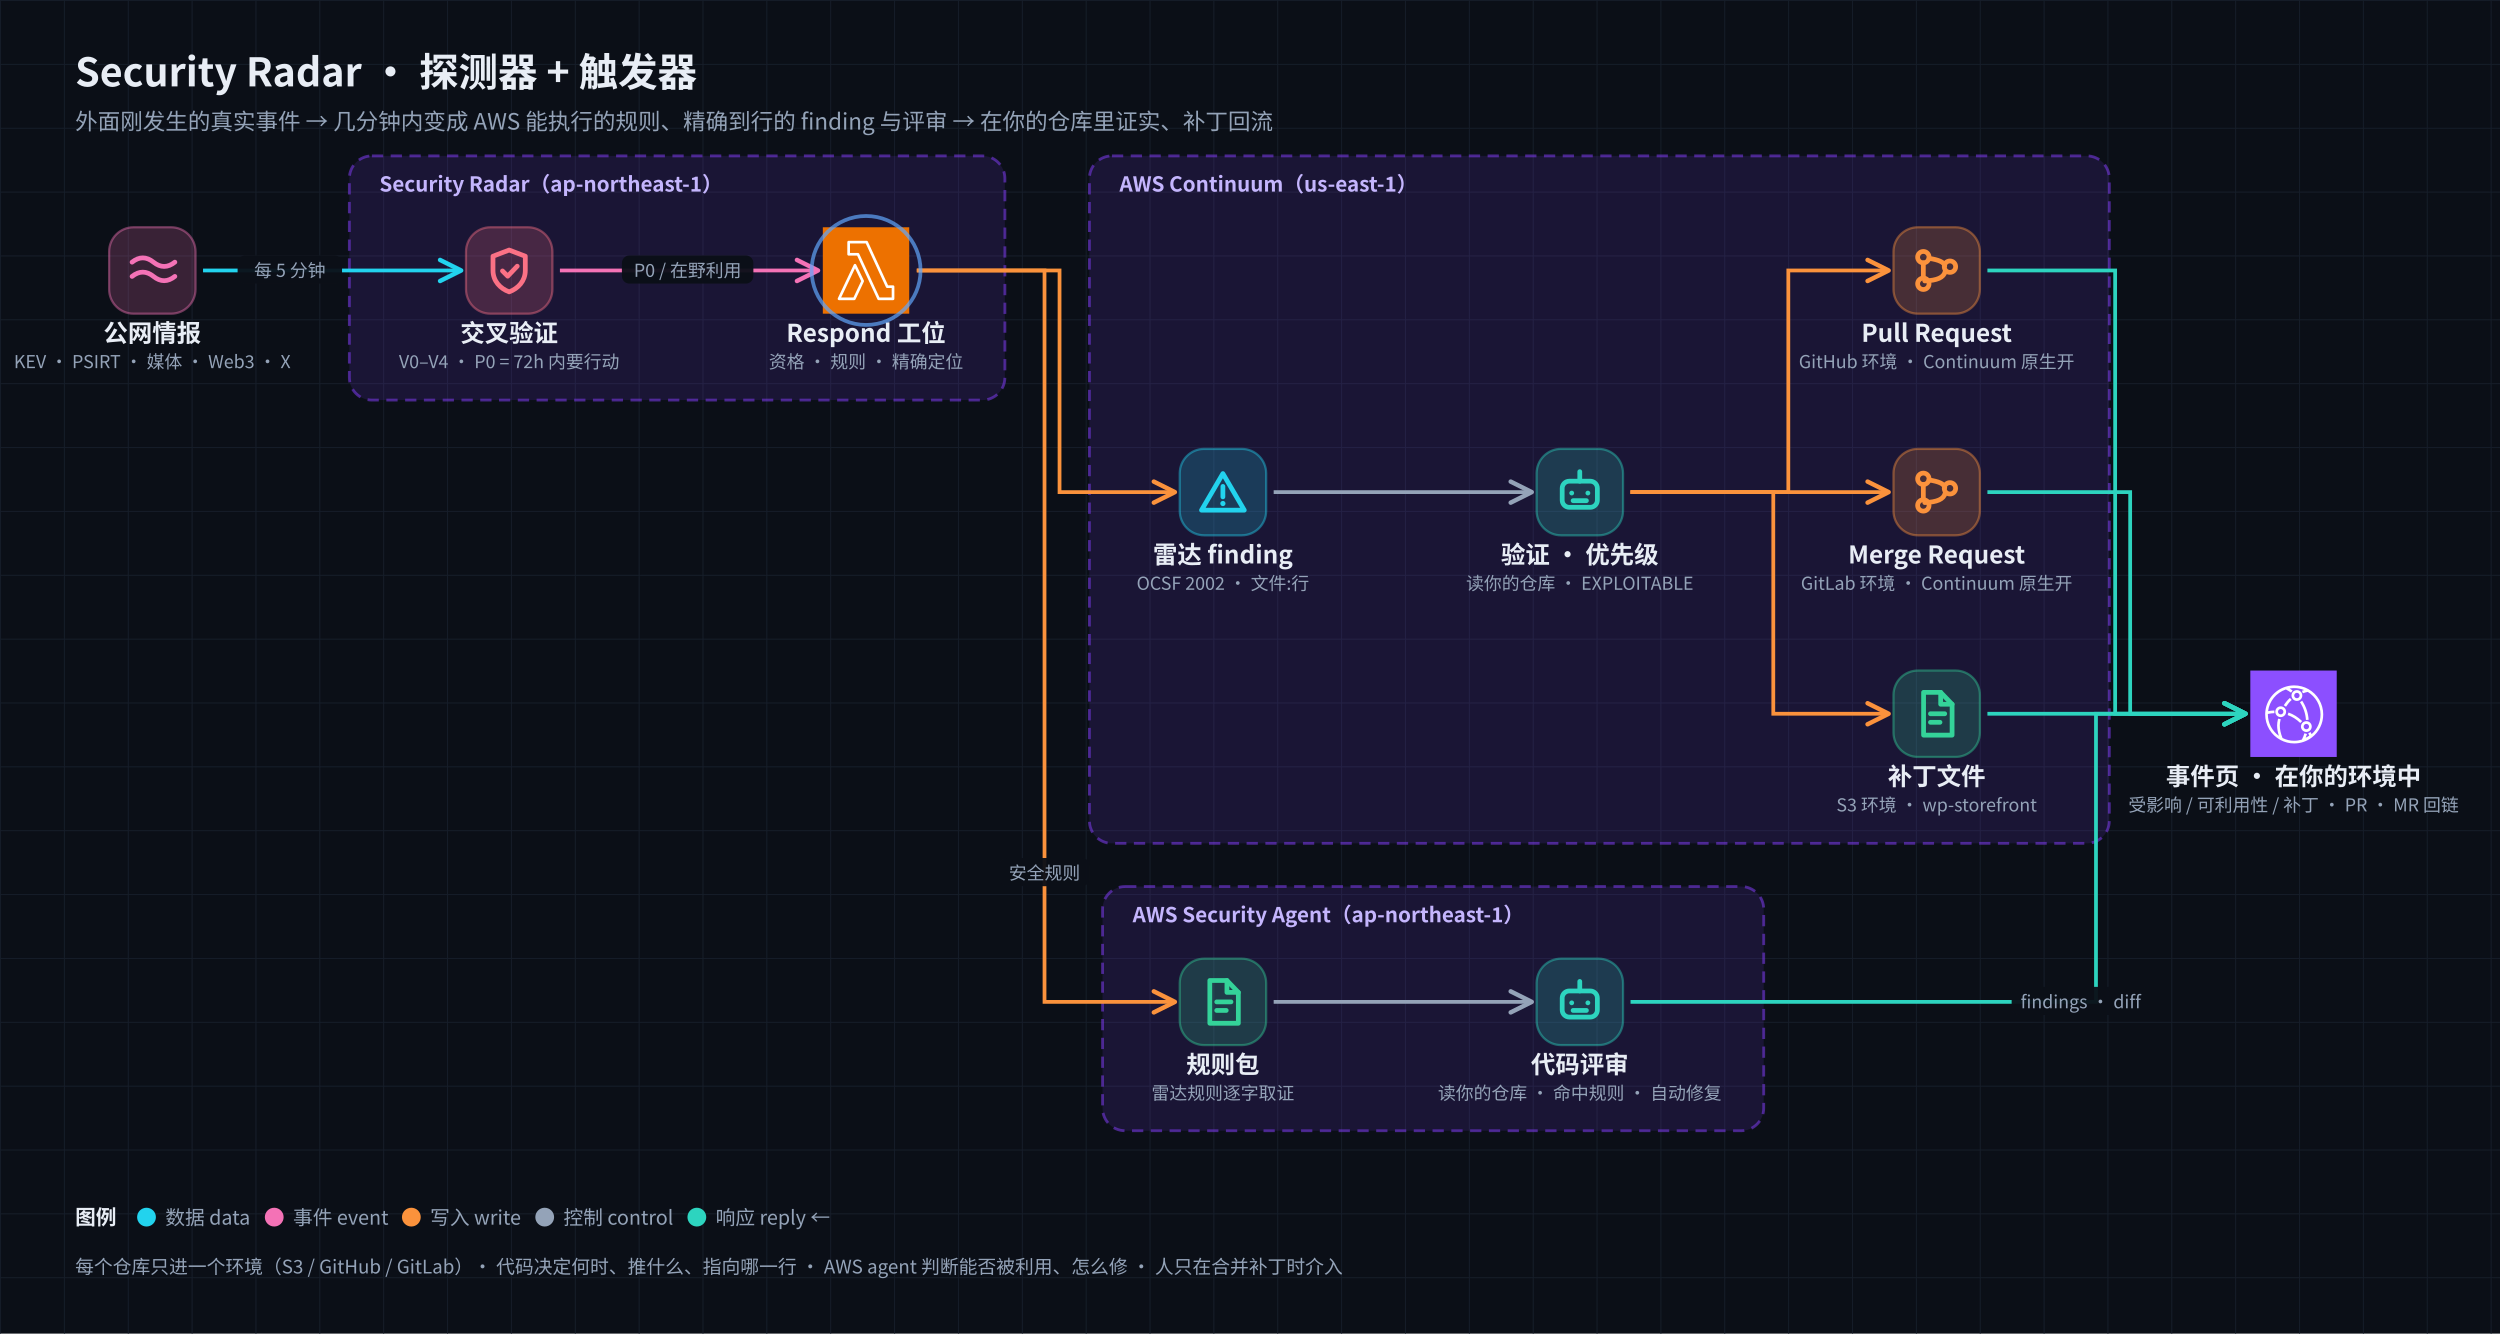
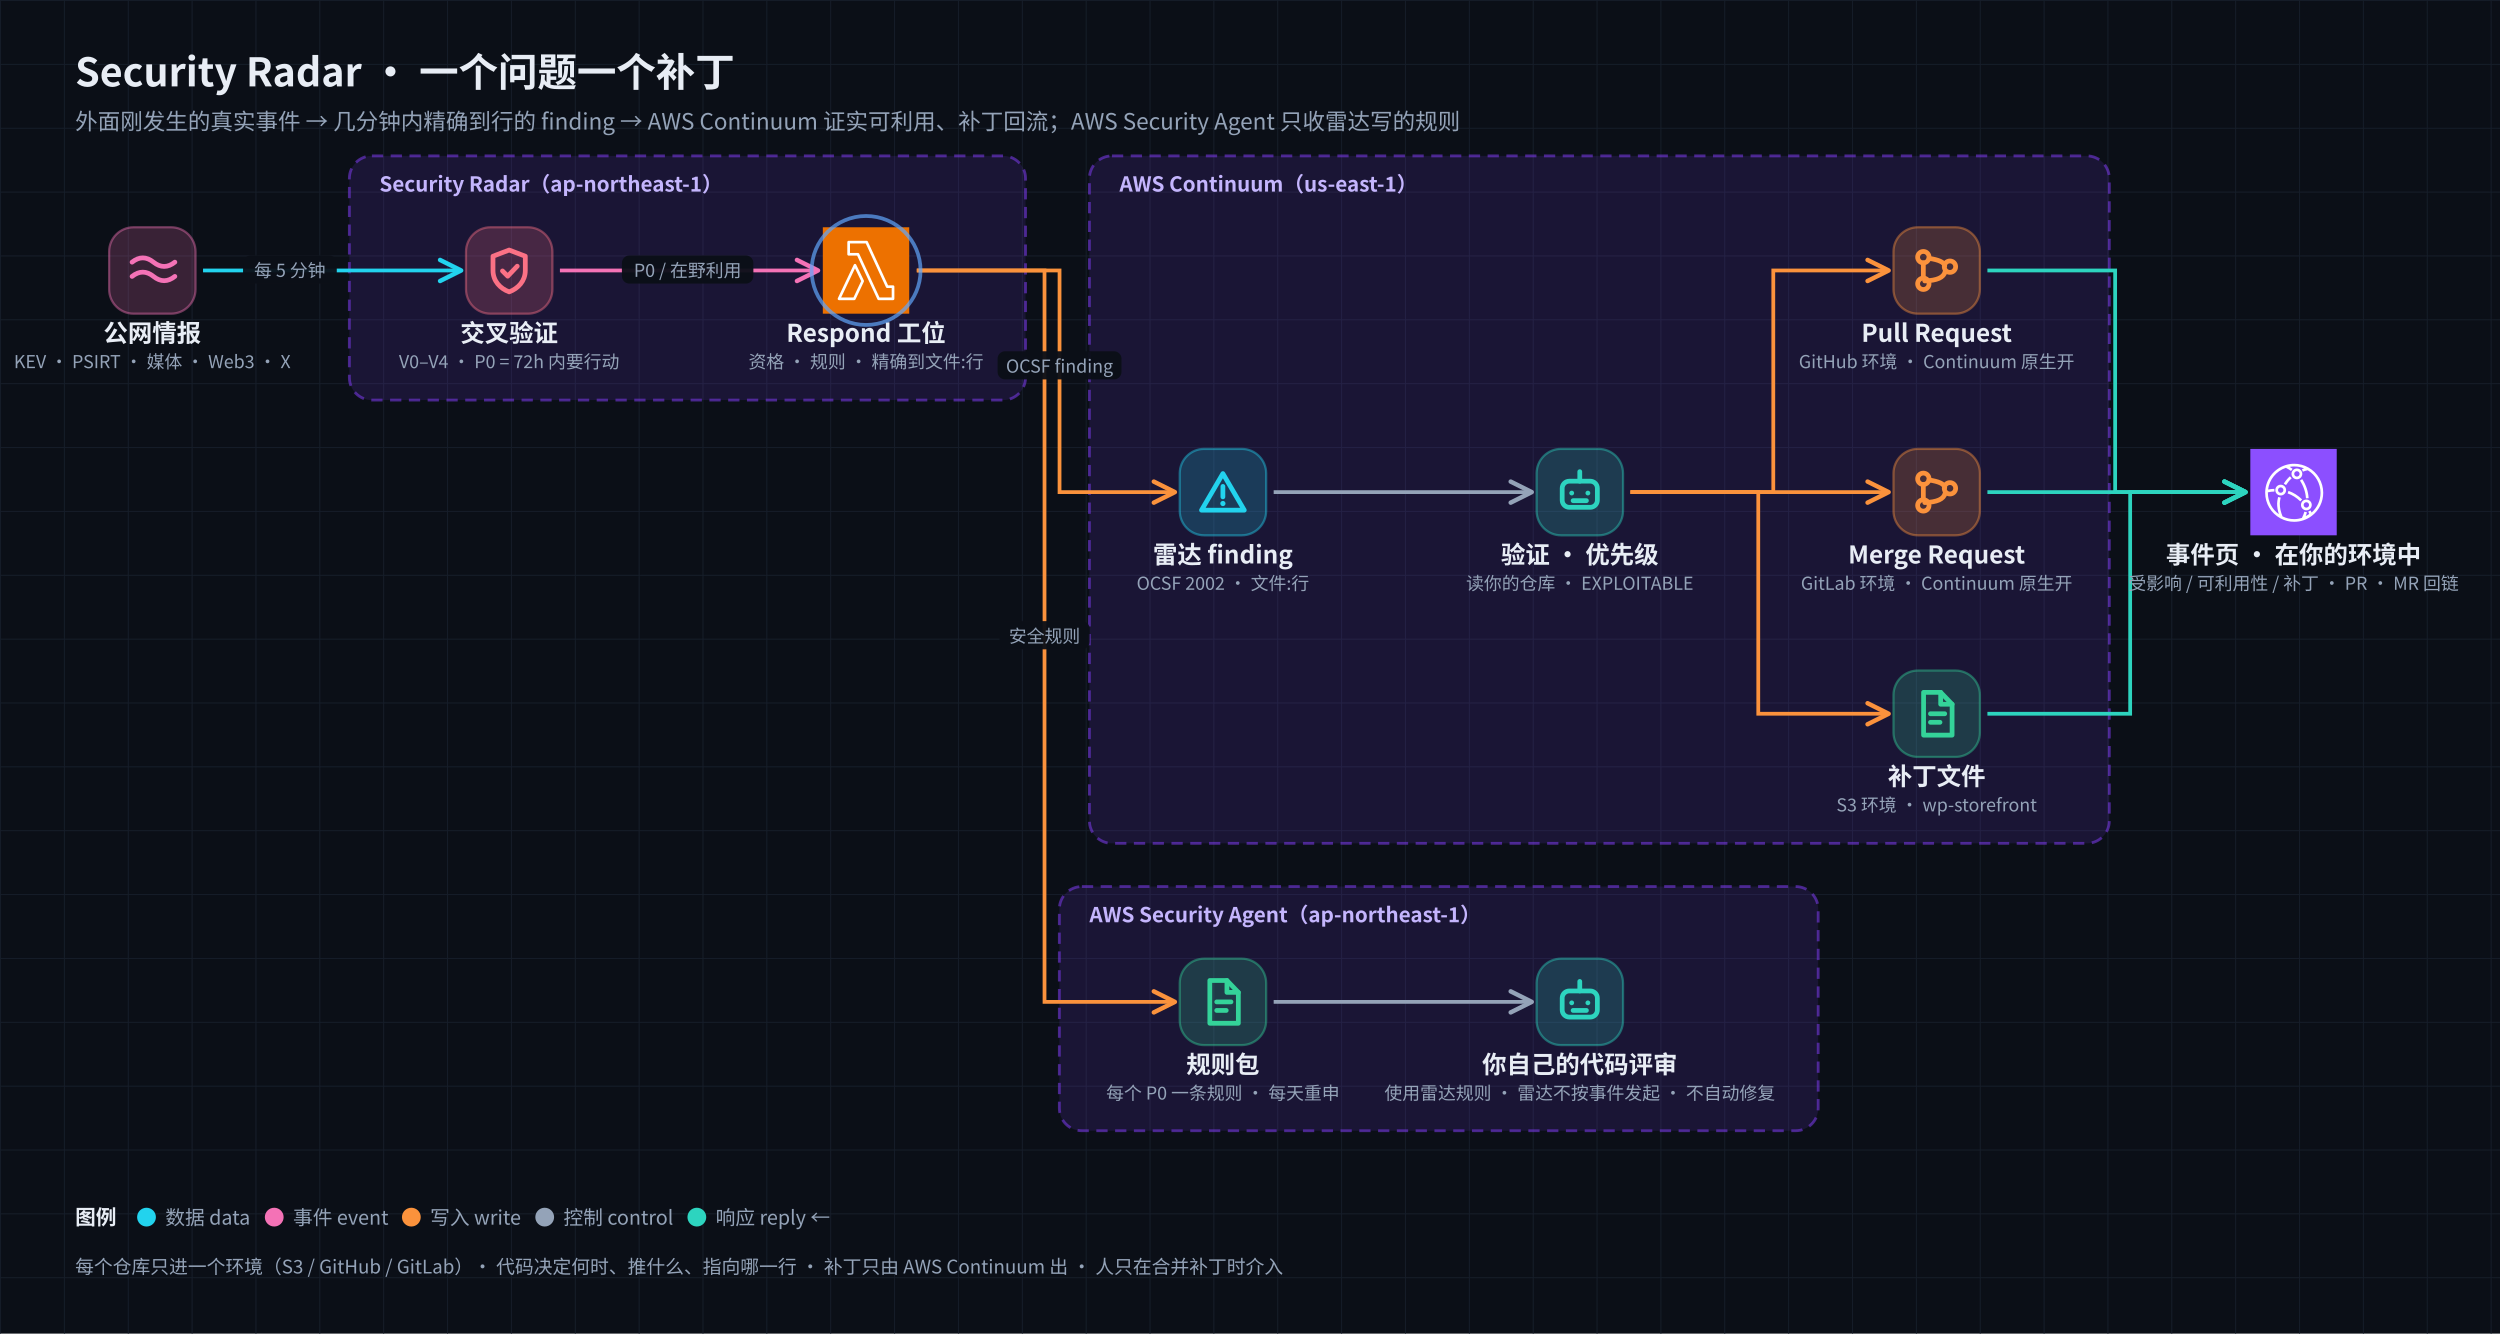
- <svg xmlns="http://www.w3.org/2000/svg" viewBox="0 0 1331 710" width="1331" height="710" font-family="-apple-system,BlinkMacSystemFont,'Segoe UI','PingFang SC','Hiragino Sans GB','Microsoft YaHei','Noto Sans CJK SC','Source Han Sans SC',Helvetica,Arial,sans-serif" role="img" aria-label="Security Radar · 探测器 + 触发器">
+ <svg xmlns="http://www.w3.org/2000/svg" viewBox="0 0 1331 710" width="1331" height="710" font-family="-apple-system,BlinkMacSystemFont,'Segoe UI','PingFang SC','Hiragino Sans GB','Microsoft YaHei','Noto Sans CJK SC','Source Han Sans SC',Helvetica,Arial,sans-serif" role="img" aria-label="Security Radar · 一个问题一个补丁">
  <defs>
    <pattern id="af-grid" width="34" height="34" patternUnits="userSpaceOnUse">
      <path d="M34 0 H0 V34" fill="none" stroke="#161D29" stroke-width="1" />
    </pattern>
    <marker id="af-ah" viewBox="0 0 10 10" refX="8" refY="5" markerWidth="7" markerHeight="7" orient="auto-start-reverse">
      <path d="M1 1 L9 5 L1 9" fill="none" stroke="context-stroke" stroke-width="1.7" stroke-linecap="round" stroke-linejoin="round" />
    </marker>
    <style>@media (prefers-reduced-motion: no-preference){.flow{stroke-dasharray:6 6;animation:af-dash 0.8s linear infinite}.flow-slow{stroke-dasharray:4 8;animation:af-dash 1.6s linear infinite}.rv0{opacity:0;animation:af-in .5s ease-out 0.00s forwards}.rv1{opacity:0;animation:af-in .5s ease-out 0.10s forwards}.rv2{opacity:0;animation:af-in .5s ease-out 0.20s forwards}.rv3{opacity:0;animation:af-in .5s ease-out 0.30s forwards}.rv4{opacity:0;animation:af-in .5s ease-out 0.40s forwards}.rv5{opacity:0;animation:af-in .5s ease-out 0.50s forwards}.rv6{opacity:0;animation:af-in .5s ease-out 0.60s forwards}}@media (prefers-reduced-motion: reduce){  .rv0,.rv1,.rv2,.rv3,.rv4,.rv5,.rv6{opacity:1}}@keyframes af-dash{to{stroke-dashoffset:-12}}@keyframes af-in{to{opacity:1}}</style>
  </defs>
  <rect width="1331" height="710" fill="#0B0F17" />
  <rect width="1331" height="710" fill="url(#af-grid)" />
-   <text x="40" y="46" font-size="21" font-weight="800" fill="#E8EDF5">Security Radar · 探测器 + 触发器</text>
-   <text x="40" y="69" font-size="12" fill="#94A3B8">外面刚发生的真实事件 → 几分钟内变成 AWS 能执行的规则、精确到行的 finding 与评审 → 在你的仓库里证实、补丁回流</text>
-   <rect x="186" y="83" width="349" height="130" rx="12" fill="rgba(124,58,237,0.14)" stroke="rgba(124,58,237,0.55)" stroke-width="1.5" stroke-dasharray="6 4" />
+   <text x="40" y="46" font-size="21" font-weight="800" fill="#E8EDF5">Security Radar · 一个问题一个补丁</text>
+   <text x="40" y="69" font-size="12" fill="#94A3B8">外面刚发生的真实事件 → 几分钟内精确到行的 finding → AWS Continuum 证实可利用、补丁回流；AWS Security Agent 只收雷达写的规则</text>
+   <rect x="186" y="83" width="360" height="130" rx="12" fill="rgba(124,58,237,0.14)" stroke="rgba(124,58,237,0.55)" stroke-width="1.5" stroke-dasharray="6 4" />
  <text x="202" y="102" font-size="11" font-weight="700" fill="#C4B5FD">Security Radar（ap-northeast-1）</text>
-   <rect x="587" y="472" width="352" height="130" rx="12" fill="rgba(124,58,237,0.14)" stroke="rgba(124,58,237,0.55)" stroke-width="1.5" stroke-dasharray="6 4" />
-   <text x="603" y="491" font-size="11" font-weight="700" fill="#C4B5FD">AWS Security Agent（ap-northeast-1）</text>
+   <rect x="564" y="472" width="404" height="130" rx="12" fill="rgba(124,58,237,0.14)" stroke="rgba(124,58,237,0.55)" stroke-width="1.5" stroke-dasharray="6 4" />
+   <text x="580" y="491" font-size="11" font-weight="700" fill="#C4B5FD">AWS Security Agent（ap-northeast-1）</text>
  <rect x="580" y="83" width="543" height="366" rx="12" fill="rgba(124,58,237,0.14)" stroke="rgba(124,58,237,0.55)" stroke-width="1.5" stroke-dasharray="6 4" />
  <text x="596" y="102" font-size="11" font-weight="700" fill="#C4B5FD">AWS Continuum（us-east-1）</text>
  <path class="flow" d="M 108.1 144.0 L 244.1 144.0" fill="none" stroke="#22D3EE" stroke-width="2" marker-end="url(#af-ah)" />
  <path class="flow" d="M 298.1 144.0 L 434.1 144.0" fill="none" stroke="#F472B6" stroke-width="2" marker-end="url(#af-ah)" />
  <path class="flow" d="M 488.1 144.0 L 556.1 144.0 L 556.1 533.4 L 624.1 533.4" fill="none" stroke="#FB923C" stroke-width="2" marker-end="url(#af-ah)" />
  <path class="flow" d="M 488.1 144.0 L 564.1 144.0 L 564.1 262.0 L 624.1 262.0" fill="none" stroke="#FB923C" stroke-width="2" marker-end="url(#af-ah)" />
  <path class="flow" d="M 678.1 533.4 L 814.1 533.4" fill="none" stroke="#94A3B8" stroke-width="2" marker-end="url(#af-ah)" />
  <path class="flow" d="M 678.1 262.0 L 814.1 262.0" fill="none" stroke="#94A3B8" stroke-width="2" marker-end="url(#af-ah)" />
-   <path class="flow" d="M 868.1 533.4 L 1115.9 533.4 L 1115.9 380.0 L 1194.1 380.0" fill="none" stroke="#2DD4BF" stroke-width="2" marker-end="url(#af-ah)" />
-   <path class="flow" d="M 868.1 262.0 L 944.1 262.0 L 944.1 380.0 L 1004.1 380.0" fill="none" stroke="#FB923C" stroke-width="2" marker-end="url(#af-ah)" />
-   <path class="flow" d="M 868.1 262.0 L 952.1 262.0 L 952.1 144.0 L 1004.1 144.0" fill="none" stroke="#FB923C" stroke-width="2" marker-end="url(#af-ah)" />
+   <path class="flow" d="M 868.1 262.0 L 936.1 262.0 L 936.1 380.0 L 1004.1 380.0" fill="none" stroke="#FB923C" stroke-width="2" marker-end="url(#af-ah)" />
+   <path class="flow" d="M 868.1 262.0 L 944.1 262.0 L 944.1 144.0 L 1004.1 144.0" fill="none" stroke="#FB923C" stroke-width="2" marker-end="url(#af-ah)" />
  <path class="flow" d="M 868.1 262.0 L 1004.1 262.0" fill="none" stroke="#FB923C" stroke-width="2" marker-end="url(#af-ah)" />
-   <path class="flow" d="M 1058.1 144.0 L 1126.1 144.0 L 1126.1 380.0 L 1194.1 380.0" fill="none" stroke="#2DD4BF" stroke-width="2" marker-end="url(#af-ah)" />
-   <path class="flow" d="M 1058.1 380.0 L 1194.1 380.0" fill="none" stroke="#2DD4BF" stroke-width="2" marker-end="url(#af-ah)" />
-   <path class="flow" d="M 1058.1 262.0 L 1134.1 262.0 L 1134.1 380.0 L 1194.1 380.0" fill="none" stroke="#2DD4BF" stroke-width="2" marker-end="url(#af-ah)" />
-   <rect x="126.5" y="136.0" width="55.6" height="15" rx="4" fill="#0B0F17" opacity="0.95" />
+   <path class="flow" d="M 1058.1 144.0 L 1126.1 144.0 L 1126.1 262.0 L 1194.1 262.0" fill="none" stroke="#2DD4BF" stroke-width="2" marker-end="url(#af-ah)" />
+   <path class="flow" d="M 1058.1 380.0 L 1134.1 380.0 L 1134.1 262.0 L 1194.1 262.0" fill="none" stroke="#2DD4BF" stroke-width="2" marker-end="url(#af-ah)" />
+   <path class="flow" d="M 1058.1 262.0 L 1194.1 262.0" fill="none" stroke="#2DD4BF" stroke-width="2" marker-end="url(#af-ah)" />
+   <rect x="129.4" y="136.0" width="49.9" height="15" rx="4" fill="#0B0F17" opacity="0.95" />
  <text x="154.3" y="147.4" text-anchor="middle" font-size="9.5" fill="#94A3B8">每 5 分钟</text>
  <rect x="331.1" y="136.0" width="70.0" height="15" rx="4" fill="#0B0F17" opacity="0.95" />
  <text x="366.1" y="147.4" text-anchor="middle" font-size="9.5" fill="#94A3B8">P0 / 在野利用</text>
-   <rect x="532.1" y="456.8" width="48.0" height="15" rx="4" fill="#0B0F17" opacity="0.95" />
-   <text x="556.1" y="468.2" text-anchor="middle" font-size="9.5" fill="#94A3B8">安全规则</text>
-   <rect x="1071.0" y="525.4" width="73.7" height="15" rx="4" fill="#0B0F17" opacity="0.95" />
-   <text x="1107.8" y="536.8" text-anchor="middle" font-size="9.5" fill="#94A3B8">findings · diff</text>
+   <rect x="532.1" y="330.7" width="48.0" height="15" rx="4" fill="#0B0F17" opacity="0.95" />
+   <text x="556.1" y="342.1" text-anchor="middle" font-size="9.5" fill="#94A3B8">安全规则</text>
+   <rect x="531.1" y="187.0" width="66.0" height="15" rx="4" fill="#0B0F17" opacity="0.95" />
+   <text x="564.1" y="198.4" text-anchor="middle" font-size="9.5" fill="#94A3B8">OCSF finding</text>
  <circle r="4.0" fill="#22D3EE" opacity="0.95" visibility="hidden">
    <set attributeName="visibility" to="visible" begin="0.00s" />
    <animateMotion dur="1.8s" begin="0.00s" repeatCount="indefinite" path="M 108.1 144.0 L 244.1 144.0" />
  </circle>
  <circle r="4.0" fill="#F472B6" opacity="0.95" visibility="hidden">
    <set attributeName="visibility" to="visible" begin="0.00s" />
    <animateMotion dur="1.8s" begin="0.00s" repeatCount="indefinite" path="M 298.1 144.0 L 434.1 144.0" />
  </circle>
  <circle r="4.0" fill="#FB923C" opacity="0.95" visibility="hidden">
    <set attributeName="visibility" to="visible" begin="0.00s" />
    <animateMotion dur="1.8s" begin="0.00s" repeatCount="indefinite" path="M 488.1 144.0 L 556.1 144.0 L 556.1 533.4 L 624.1 533.4" />
  </circle>
  <circle r="4.0" fill="#94A3B8" opacity="0.95" visibility="hidden">
    <set attributeName="visibility" to="visible" begin="0.00s" />
    <animateMotion dur="1.8s" begin="0.00s" repeatCount="indefinite" path="M 678.1 533.4 L 814.1 533.4" />
  </circle>
  <g class="rv0">
    <rect x="58.1" y="121.0" width="46.0" height="46.0" rx="13" fill="rgba(244,114,182,0.2)" stroke="rgba(244,114,182,0.42)" stroke-width="1.2" />
    <g transform="translate(65.89,128.82) scale(1.265)" color="#F472B6">
      <path d="M3.5 8.5c3-2.4 6-2.4 9 0s6 2.4 9 0M3.5 14.5c3-2.4 6-2.4 9 0s6 2.4 9 0" fill="none" stroke="currentColor" stroke-width="2" stroke-linecap="round" stroke-linejoin="round" />
    </g>
    <text x="81.07" y="182.0" text-anchor="middle" font-size="13" font-weight="700" fill="#E8EDF5">公网情报</text>
    <text x="81.07" y="196.0" text-anchor="middle" font-size="9.5" fill="#94A3B8">KEV · PSIRT · 媒体 · Web3 · X</text>
  </g>
  <g class="rv1">
    <rect x="248.1" y="121.0" width="46.0" height="46.0" rx="13" fill="rgba(251,113,133,0.2)" stroke="rgba(251,113,133,0.42)" stroke-width="1.2" />
    <g transform="translate(255.89,128.82) scale(1.265)" color="#FB7185">
      <path d="M12 3.4 5.2 6v6c0 4.4 3 7.6 6.8 9 3.8-1.4 6.8-4.6 6.8-9V6Z" fill="none" stroke="currentColor" stroke-width="2" stroke-linecap="round" stroke-linejoin="round" />
      <path d="M9.2 12.2l2.2 2.2 4-4.2" fill="none" stroke="currentColor" stroke-width="2" stroke-linecap="round" stroke-linejoin="round" />
    </g>
    <text x="271.07" y="182.0" text-anchor="middle" font-size="13" font-weight="700" fill="#E8EDF5">交叉验证</text>
    <text x="271.07" y="196.0" text-anchor="middle" font-size="9.5" fill="#94A3B8">V0–V4 · P0 = 72h 内要行动</text>
  </g>
  <g class="rv2">
    <g transform="translate(438.07,121.00) scale(0.7188)">
      <g id="lambda__Icon-Architecture/48/Arch_AWS-Lambda_48" stroke="none" stroke-width="1" fill="none" fill-rule="evenodd">
        <g id="lambda__Icon-Architecture-BG/48/Compute" fill="#ED7100">
          <rect id="lambda__Rectangle" x="0" y="0" width="64" height="64" />
        </g>
        <path d="M22.679,52 L13.574,52 L23.838,30.41 L28.4,39.861 L22.679,52 Z M24.727,27.667 C24.561,27.321 24.212,27.103 23.831,27.103 L23.828,27.103 C23.445,27.104 23.097,27.325 22.932,27.672 L11.097,52.569 C10.95,52.879 10.971,53.243 11.154,53.534 C11.335,53.824 11.654,54 11.996,54 L23.31,54 C23.695,54 24.045,53.777 24.21,53.428 L30.404,40.284 C30.533,40.01 30.532,39.692 30.399,39.42 L24.727,27.667 Z M51.008,52 L41.986,52 L26.955,19.578 C26.791,19.226 26.439,19 26.052,19 L20.128,19 L20.135,12 L31.815,12 L46.775,44.42 C46.938,44.774 47.291,45 47.679,45 L51.008,45 L51.008,52 Z M52.004,43 L48.314,43 L33.354,10.58 C33.191,10.226 32.838,10 32.451,10 L19.14,10 C18.591,10 18.145,10.447 18.144,10.999 L18.136,19.999 C18.136,20.265 18.241,20.519 18.427,20.707 C18.614,20.895 18.867,21 19.131,21 L25.417,21 L40.448,53.422 C40.611,53.774 40.963,54 41.35,54 L52.004,54 C52.555,54 53,53.552 53,53 L53,44 C53,43.448 52.555,43 52.004,43 L52.004,43 Z" id="lambda__AWS-Lambda_Icon_48_Squid" fill="#FFFFFF" />
      </g>
    </g>
    <text x="461.07" y="182.0" text-anchor="middle" font-size="13" font-weight="700" fill="#E8EDF5">Respond 工位</text>
-     <text x="461.07" y="196.0" text-anchor="middle" font-size="9.5" fill="#94A3B8">资格 · 规则 · 精确定位</text>
+     <text x="461.07" y="196.0" text-anchor="middle" font-size="9.5" fill="#94A3B8">资格 · 规则 · 精确到文件:行</text>
  </g>
  <g class="rv3">
    <rect x="628.1" y="510.4" width="46.0" height="46.0" rx="13" fill="rgba(52,211,153,0.2)" stroke="rgba(52,211,153,0.42)" stroke-width="1.2" />
    <g transform="translate(635.89,518.22) scale(1.265)" color="#34D399">
      <path d="M6.5 3h7.2L18.5 8v13H6.5Z" fill="none" stroke="currentColor" stroke-width="2" stroke-linecap="round" stroke-linejoin="round" />
      <path d="M13.7 3v5h4.8M9.4 12h6M9.4 15.6h4" fill="none" stroke="currentColor" stroke-width="2" stroke-linecap="round" stroke-linejoin="round" />
    </g>
    <text x="651.07" y="571.4" text-anchor="middle" font-size="13" font-weight="700" fill="#E8EDF5">规则包</text>
-     <text x="651.07" y="585.4" text-anchor="middle" font-size="9.5" fill="#94A3B8">雷达规则逐字取证</text>
+     <text x="651.07" y="585.4" text-anchor="middle" font-size="9.5" fill="#94A3B8">每个 P0 一条规则 · 每天重申</text>
  </g>
  <g class="rv4">
    <rect x="818.1" y="510.4" width="46.0" height="46.0" rx="13" fill="rgba(45,212,191,0.2)" stroke="rgba(45,212,191,0.42)" stroke-width="1.2" />
    <g transform="translate(825.89,518.22) scale(1.265)" color="#2DD4BF">
      <rect x="4.6" y="7.4" width="14.8" height="11" rx="3" fill="none" stroke="currentColor" stroke-width="2" stroke-linecap="round" stroke-linejoin="round" />
      <path d="M12 3.4v4M8.6 12.4h.02M15.4 12.4h.02" fill="none" stroke="currentColor" stroke-width="2" stroke-linecap="round" stroke-linejoin="round" />
      <path d="M9.2 15.6h5.6" fill="none" stroke="currentColor" stroke-width="2" stroke-linecap="round" stroke-linejoin="round" />
    </g>
-     <text x="841.07" y="571.4" text-anchor="middle" font-size="13" font-weight="700" fill="#E8EDF5">代码评审</text>
-     <text x="841.07" y="585.4" text-anchor="middle" font-size="9.5" fill="#94A3B8">读你的仓库 · 命中规则 · 自动修复</text>
+     <text x="841.07" y="571.4" text-anchor="middle" font-size="13" font-weight="700" fill="#E8EDF5">你自己的代码评审</text>
+     <text x="841.07" y="585.4" text-anchor="middle" font-size="9.5" fill="#94A3B8">使用雷达规则 · 雷达不按事件发起 · 不自动修复</text>
  </g>
  <g class="rv3">
    <rect x="628.1" y="239.0" width="46.0" height="46.0" rx="13" fill="rgba(34,211,238,0.2)" stroke="rgba(34,211,238,0.42)" stroke-width="1.2" />
    <g transform="translate(635.89,246.82) scale(1.265)" color="#22D3EE">
      <path d="M12 4.2 21 19.6H3Z" fill="none" stroke="currentColor" stroke-width="2" stroke-linecap="round" stroke-linejoin="round" />
      <path d="M12 9.6v4.4" fill="none" stroke="currentColor" stroke-width="2" stroke-linecap="round" stroke-linejoin="round" />
      <circle cx="12" cy="16.8" r="1.1" fill="currentColor" />
    </g>
    <text x="651.07" y="300.0" text-anchor="middle" font-size="13" font-weight="700" fill="#E8EDF5">雷达 finding</text>
    <text x="651.07" y="314.0" text-anchor="middle" font-size="9.5" fill="#94A3B8">OCSF 2002 · 文件:行</text>
  </g>
  <g class="rv4">
    <rect x="818.1" y="239.0" width="46.0" height="46.0" rx="13" fill="rgba(45,212,191,0.2)" stroke="rgba(45,212,191,0.42)" stroke-width="1.2" />
    <g transform="translate(825.89,246.82) scale(1.265)" color="#2DD4BF">
      <rect x="4.6" y="7.4" width="14.8" height="11" rx="3" fill="none" stroke="currentColor" stroke-width="2" stroke-linecap="round" stroke-linejoin="round" />
      <path d="M12 3.4v4M8.6 12.4h.02M15.4 12.4h.02" fill="none" stroke="currentColor" stroke-width="2" stroke-linecap="round" stroke-linejoin="round" />
      <path d="M9.2 15.6h5.6" fill="none" stroke="currentColor" stroke-width="2" stroke-linecap="round" stroke-linejoin="round" />
    </g>
    <text x="841.07" y="300.0" text-anchor="middle" font-size="13" font-weight="700" fill="#E8EDF5">验证 · 优先级</text>
    <text x="841.07" y="314.0" text-anchor="middle" font-size="9.5" fill="#94A3B8">读你的仓库 · EXPLOITABLE</text>
  </g>
  <g class="rv5">
    <rect x="1008.1" y="357.0" width="46.0" height="46.0" rx="13" fill="rgba(52,211,153,0.2)" stroke="rgba(52,211,153,0.42)" stroke-width="1.2" />
    <g transform="translate(1015.89,364.82) scale(1.265)" color="#34D399">
      <path d="M6.5 3h7.2L18.5 8v13H6.5Z" fill="none" stroke="currentColor" stroke-width="2" stroke-linecap="round" stroke-linejoin="round" />
      <path d="M13.7 3v5h4.8M9.4 12h6M9.4 15.6h4" fill="none" stroke="currentColor" stroke-width="2" stroke-linecap="round" stroke-linejoin="round" />
    </g>
    <text x="1031.07" y="418.0" text-anchor="middle" font-size="13" font-weight="700" fill="#E8EDF5">补丁文件</text>
    <text x="1031.07" y="432.0" text-anchor="middle" font-size="9.5" fill="#94A3B8">S3 环境 · wp-storefront</text>
  </g>
  <g class="rv5">
    <rect x="1008.1" y="121.0" width="46.0" height="46.0" rx="13" fill="rgba(251,146,60,0.2)" stroke="rgba(251,146,60,0.42)" stroke-width="1.2" />
    <g transform="translate(1015.89,128.82) scale(1.265)" color="#FB923C">
      <circle cx="6.4" cy="6.4" r="2.4" fill="none" stroke="currentColor" stroke-width="2" stroke-linecap="round" stroke-linejoin="round" />
      <circle cx="6.4" cy="17.6" r="2.4" fill="none" stroke="currentColor" stroke-width="2" stroke-linecap="round" stroke-linejoin="round" />
      <circle cx="17.6" cy="10.4" r="2.4" fill="none" stroke="currentColor" stroke-width="2" stroke-linecap="round" stroke-linejoin="round" />
      <path d="M6.4 8.8v6.4M8.8 6.9c4 .6 6.4 1.6 6.6 3.2M15.6 12.4c-.6 2.6-3.4 3.8-8.6 4" fill="none" stroke="currentColor" stroke-width="2" stroke-linecap="round" stroke-linejoin="round" />
    </g>
    <text x="1031.07" y="182.0" text-anchor="middle" font-size="13" font-weight="700" fill="#E8EDF5">Pull Request</text>
    <text x="1031.07" y="196.0" text-anchor="middle" font-size="9.5" fill="#94A3B8">GitHub 环境 · Continuum 原生开</text>
  </g>
  <g class="rv5">
    <rect x="1008.1" y="239.0" width="46.0" height="46.0" rx="13" fill="rgba(251,146,60,0.2)" stroke="rgba(251,146,60,0.42)" stroke-width="1.2" />
    <g transform="translate(1015.89,246.82) scale(1.265)" color="#FB923C">
      <circle cx="6.4" cy="6.4" r="2.4" fill="none" stroke="currentColor" stroke-width="2" stroke-linecap="round" stroke-linejoin="round" />
      <circle cx="6.4" cy="17.6" r="2.4" fill="none" stroke="currentColor" stroke-width="2" stroke-linecap="round" stroke-linejoin="round" />
      <circle cx="17.6" cy="10.4" r="2.4" fill="none" stroke="currentColor" stroke-width="2" stroke-linecap="round" stroke-linejoin="round" />
      <path d="M6.4 8.8v6.4M8.8 6.9c4 .6 6.4 1.6 6.6 3.2M15.6 12.4c-.6 2.6-3.4 3.8-8.6 4" fill="none" stroke="currentColor" stroke-width="2" stroke-linecap="round" stroke-linejoin="round" />
    </g>
    <text x="1031.07" y="300.0" text-anchor="middle" font-size="13" font-weight="700" fill="#E8EDF5">Merge Request</text>
    <text x="1031.07" y="314.0" text-anchor="middle" font-size="9.5" fill="#94A3B8">GitLab 环境 · Continuum 原生开</text>
  </g>
  <g class="rv6">
-     <g transform="translate(1198.07,357.00) scale(0.7188)">
+     <g transform="translate(1198.07,239.00) scale(0.7188)">
      <g id="cloudfront__Icon-Architecture/48/Arch_Amazon-CloudFront_48" stroke="none" stroke-width="1" fill="none" fill-rule="evenodd">
        <g id="cloudfront__Icon-Architecture-BG/48/Networking-Content-Delivery" fill="#8C4FFF">
          <rect id="cloudfront__Rectangle" x="0" y="0" width="64" height="64" />
        </g>
        <path d="M41.5,43.5 C40.397,43.5 39.5,42.603 39.5,41.5 C39.5,40.397 40.397,39.5 41.5,39.5 C42.603,39.5 43.5,40.397 43.5,41.5 C43.5,42.603 42.603,43.5 41.5,43.5 L41.5,43.5 Z M41.5,37.5 C39.294,37.5 37.5,39.294 37.5,41.5 C37.5,43.706 39.294,45.5 41.5,45.5 C43.706,45.5 45.5,43.706 45.5,41.5 C45.5,39.294 43.706,37.5 41.5,37.5 L41.5,37.5 Z M22.5,32.5 C21.397,32.5 20.5,31.603 20.5,30.5 C20.5,29.397 21.397,28.5 22.5,28.5 C23.603,28.5 24.5,29.397 24.5,30.5 C24.5,31.603 23.603,32.5 22.5,32.5 L22.5,32.5 Z M22.5,26.5 C20.294,26.5 18.5,28.294 18.5,30.5 C18.5,32.706 20.294,34.5 22.5,34.5 C24.706,34.5 26.5,32.706 26.5,30.5 C26.5,28.294 24.706,26.5 22.5,26.5 L22.5,26.5 Z M45.389,47.124 C45.168,46.607 44.936,46.094 44.685,45.591 L42.896,46.486 C43.17,47.035 43.42,47.599 43.656,48.165 C42.82,48.762 41.943,49.288 41.028,49.74 C41.384,48.865 41.694,47.975 41.974,47.012 L40.054,46.454 C39.564,48.134 38.985,49.581 38.184,51.133 C36.357,51.698 34.452,52 32.5,52 C29.465,52 26.567,51.314 23.871,49.976 C22.503,46.615 21.838,43.534 21.838,40.559 C21.838,39.267 22.063,38.196 22.322,36.956 C22.386,36.652 22.45,36.343 22.514,36.024 L20.551,35.638 C20.49,35.949 20.427,36.25 20.365,36.545 C20.094,37.838 19.838,39.06 19.838,40.559 C19.838,43.074 20.274,45.644 21.154,48.354 C16.072,44.724 13,38.854 13,32.5 C13,32.389 13.01,32.273 13.012,32.161 C14.642,31.799 16.123,31.614 17.854,31.571 L17.804,29.572 C16.169,29.612 14.694,29.779 13.163,30.084 C14.081,22.683 19.212,16.394 26.323,14.019 C27.873,14.818 29.02,15.524 30.135,16.37 L31.344,14.776 C30.646,14.248 29.934,13.771 29.146,13.299 C30.244,13.108 31.363,13 32.5,13 C35.032,13 37.532,13.494 39.849,14.439 C39.342,14.593 38.82,14.763 38.243,14.971 L38.923,16.852 C40.316,16.349 41.408,16.04 42.571,15.821 C48.399,19.341 52,25.667 52,32.5 C52,38.156 49.605,43.416 45.389,47.124 L45.389,47.124 Z M43.008,13.749 C39.826,11.95 36.192,11 32.5,11 C30.392,11 28.324,11.301 26.357,11.895 C17.723,14.464 11.568,22.23 11.045,31.196 C11.01,31.625 11,32.062 11,32.5 C11,40.444 15.352,47.707 22.354,51.455 C25.459,53.12 28.968,54 32.5,54 C34.892,54 37.229,53.61 39.437,52.843 C41.684,52.086 43.773,50.963 45.646,49.507 C50.955,45.399 54,39.2 54,32.5 C54,24.732 49.787,17.546 43.008,13.749 L43.008,13.749 Z M38.384,37.411 L37.003,38.858 C34.022,36.015 31.047,34.146 27.637,32.975 L28.287,31.083 C31.979,32.351 35.188,34.362 38.384,37.411 L38.384,37.411 Z M38.444,22.364 C41.282,26.692 42.88,31.444 43.193,36.488 L41.197,36.612 C40.905,31.919 39.417,27.495 36.772,23.46 L38.444,22.364 Z M26.451,26.797 L24.773,25.708 C26.316,23.332 27.639,21.758 29.336,20.278 L30.65,21.786 C29.103,23.135 27.886,24.587 26.451,26.797 L26.451,26.797 Z M34.5,16.5 C35.603,16.5 36.5,17.397 36.5,18.5 C36.5,19.603 35.603,20.5 34.5,20.5 C33.397,20.5 32.5,19.603 32.5,18.5 C32.5,17.397 33.397,16.5 34.5,16.5 L34.5,16.5 Z M34.5,22.5 C36.706,22.5 38.5,20.706 38.5,18.5 C38.5,16.294 36.706,14.5 34.5,14.5 C32.294,14.5 30.5,16.294 30.5,18.5 C30.5,20.706 32.294,22.5 34.5,22.5 L34.5,22.5 Z" id="cloudfront__Amazon-CloudFront_Icon_48_Squid" fill="#FFFFFF" />
      </g>
    </g>
-     <text x="1221.07" y="418.0" text-anchor="middle" font-size="13" font-weight="700" fill="#E8EDF5">事件页 · 在你的环境中</text>
-     <text x="1221.07" y="432.0" text-anchor="middle" font-size="9.5" fill="#94A3B8">受影响 / 可利用性 / 补丁 · PR · MR 回链</text>
+     <text x="1221.07" y="300.0" text-anchor="middle" font-size="13" font-weight="700" fill="#E8EDF5">事件页 · 在你的环境中</text>
+     <text x="1221.07" y="314.0" text-anchor="middle" font-size="9.5" fill="#94A3B8">受影响 / 可利用性 / 补丁 · PR · MR 回链</text>
  </g>
  <circle cx="461.1" cy="144.0" r="29.0" fill="none" stroke="#60A5FA" stroke-width="2" opacity="0.7">
    <animate attributeName="r" values="29.0;42.0" dur="1.9s" repeatCount="indefinite" />
    <animate attributeName="opacity" values="0.65;0" dur="1.9s" repeatCount="indefinite" />
  </circle>
  <text x="40" y="652" font-size="11" font-weight="700" fill="#E8EDF5">图例</text>
  <circle cx="78" cy="648" r="5" fill="#22D3EE" />
  <text x="88" y="652" font-size="10.5" fill="#94A3B8">数据 data</text>
  <circle cx="146" cy="648" r="5" fill="#F472B6" />
  <text x="156" y="652" font-size="10.5" fill="#94A3B8">事件 event</text>
  <circle cx="219" cy="648" r="5" fill="#FB923C" />
  <text x="229" y="652" font-size="10.5" fill="#94A3B8">写入 write</text>
  <circle cx="290" cy="648" r="5" fill="#94A3B8" />
  <text x="300" y="652" font-size="10.5" fill="#94A3B8">控制 control</text>
  <circle cx="371" cy="648" r="5" fill="#2DD4BF" />
  <text x="381" y="652" font-size="10.5" fill="#94A3B8">响应 reply ←</text>
-   <text x="40" y="678" font-size="10" fill="#94A3B8">每个仓库只进一个环境（S3 / GitHub / GitLab）· 代码决定何时、推什么、指向哪一行 · AWS agent 判断能否被利用、怎么修 · 人只在合并补丁时介入</text>
+   <text x="40" y="678" font-size="10" fill="#94A3B8">每个仓库只进一个环境（S3 / GitHub / GitLab）· 代码决定何时、推什么、指向哪一行 · 补丁只由 AWS Continuum 出 · 人只在合并补丁时介入</text>
</svg>
